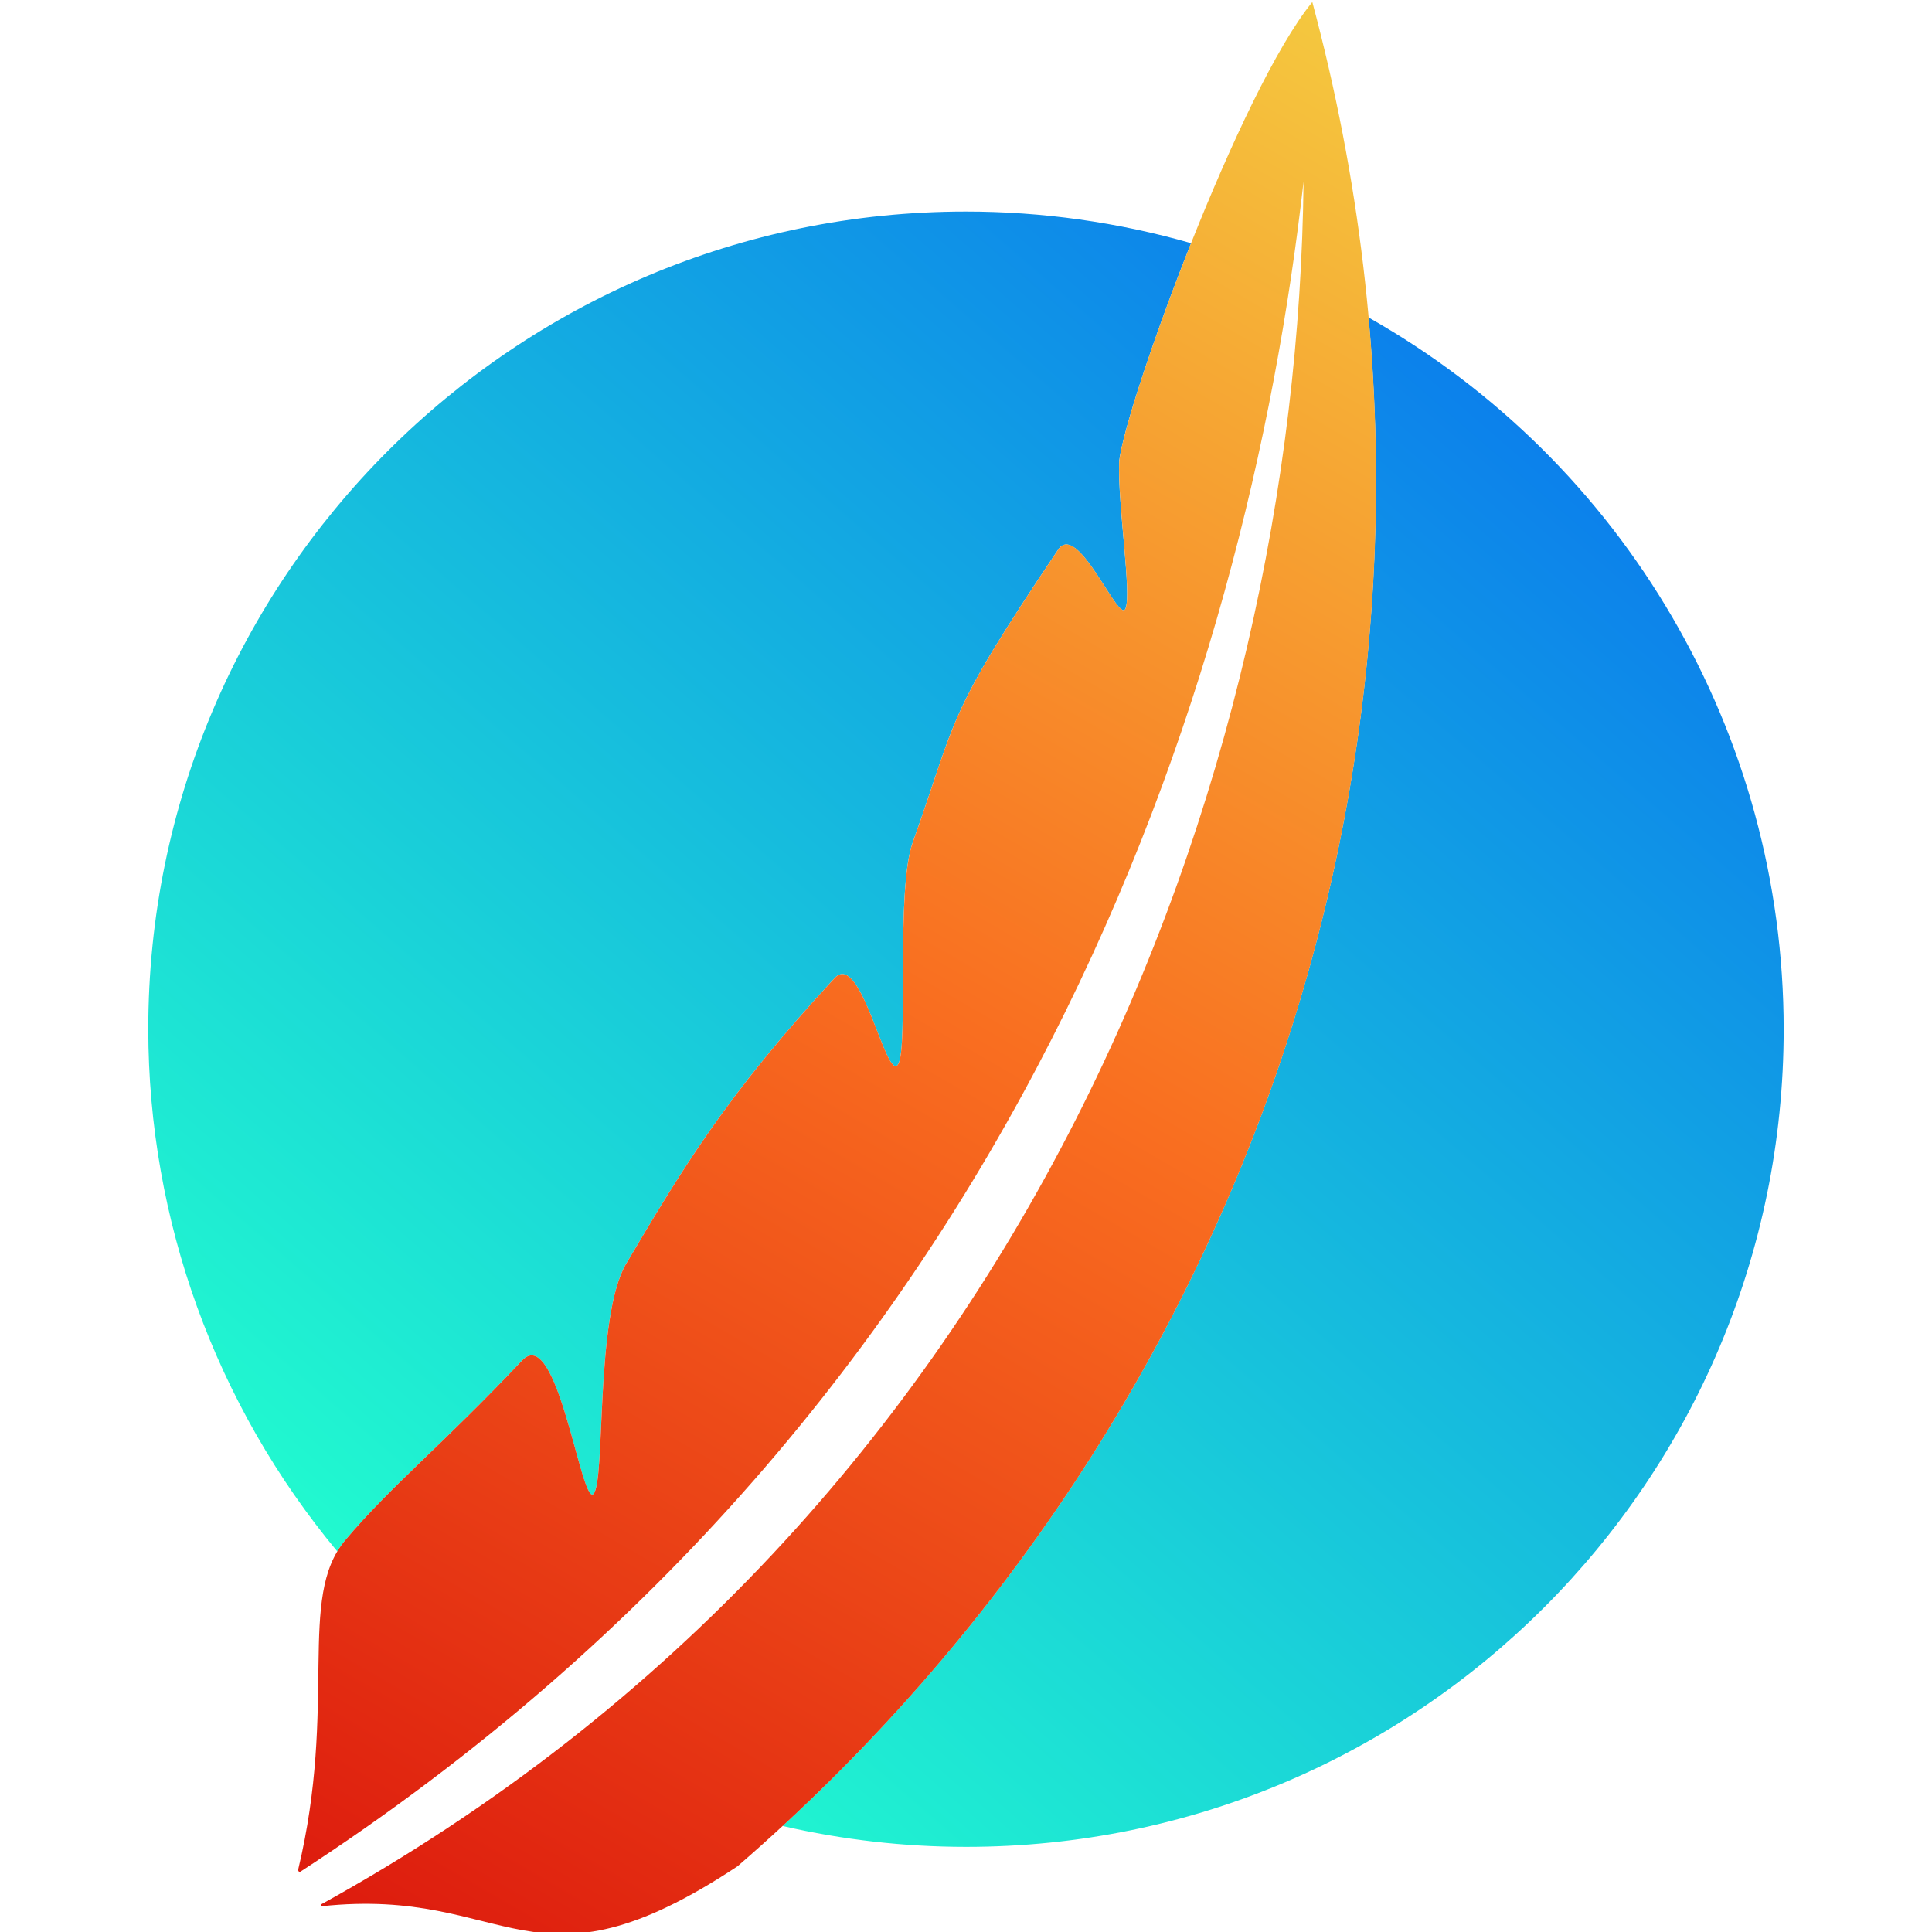
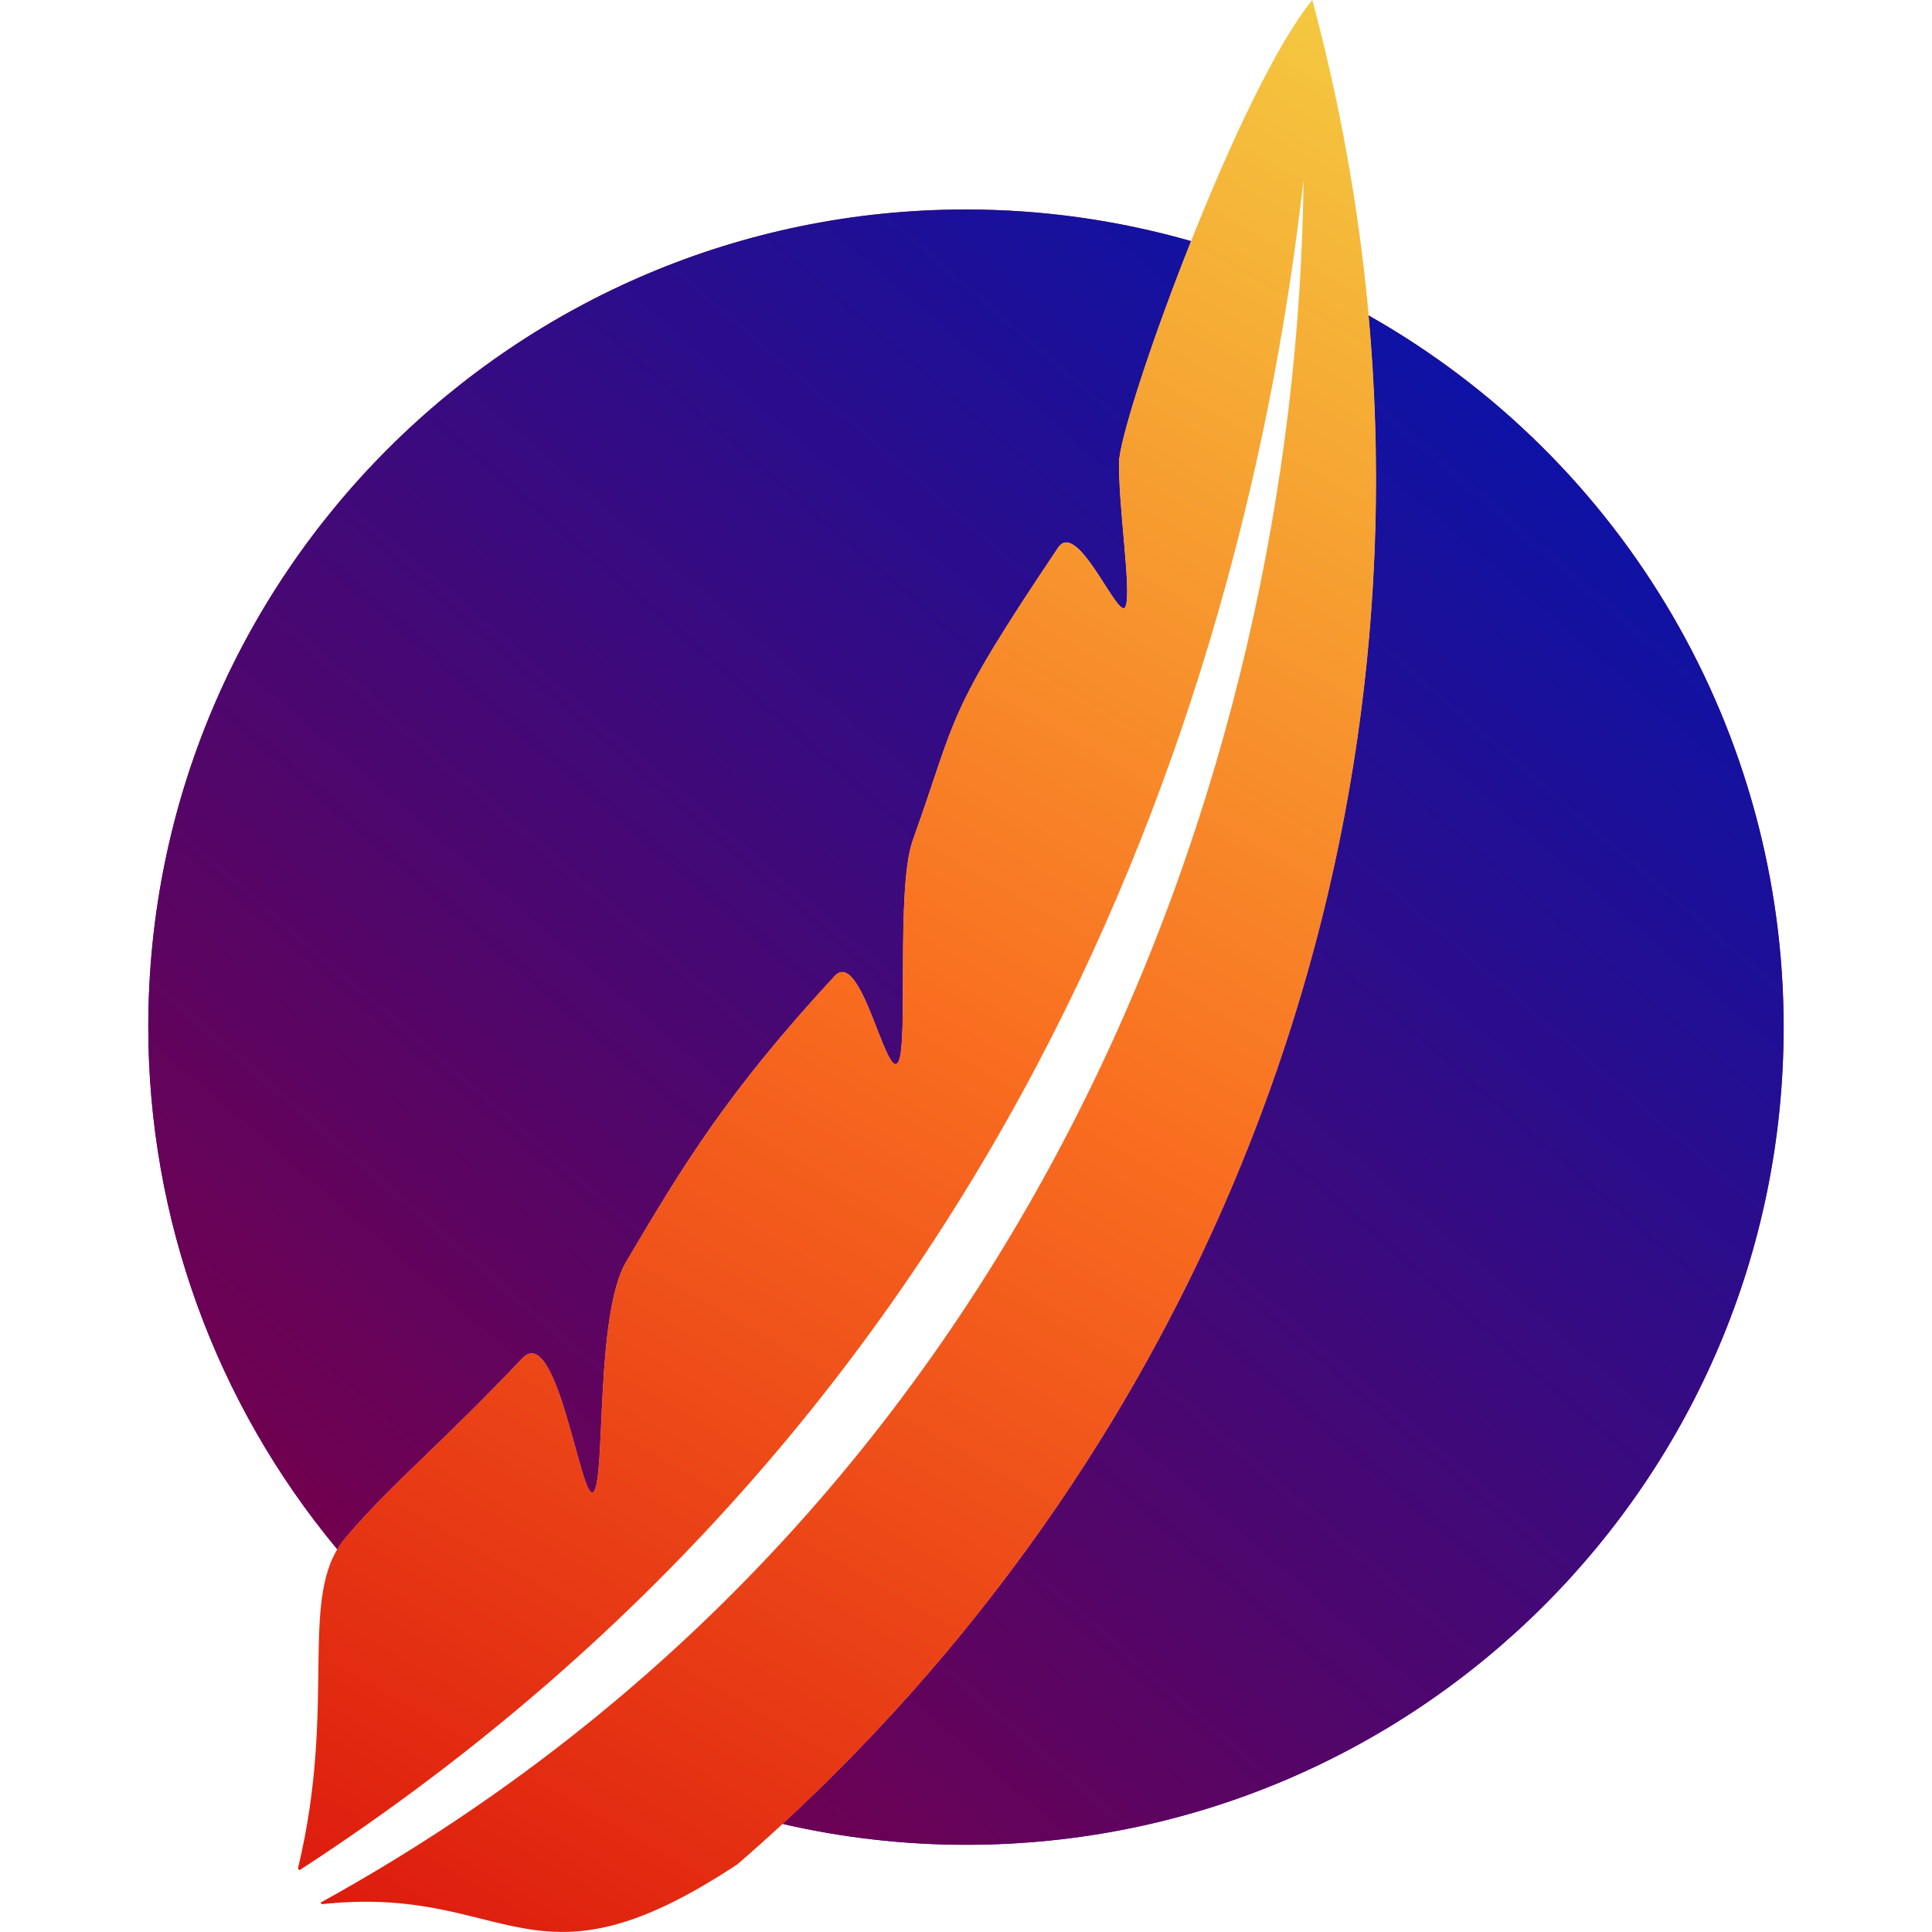
- <svg xmlns="http://www.w3.org/2000/svg" version="1.1" viewBox="0 0 1024 1024">
+ <svg xmlns="http://www.w3.org/2000/svg" xmlns:xlink="http://www.w3.org/1999/xlink" width="1024" height="1024" version="1.1" viewBox="0 0 270.93 270.93">
  <defs>
-     <linearGradient id="linearGradient3687" x1="54.478" x2="192.1" y1="247.56" y2="9.809" gradientTransform="matrix(.87923 0 0 .87923 -9.551 48.787)" gradientUnits="userSpaceOnUse">
-       <stop stop-color="#f4ce41" offset="0" />
-       <stop stop-color="#f96e20" offset=".5" />
-       <stop stop-color="#ea0011" offset="1" />
-     </linearGradient>
-     <linearGradient id="linearGradient2274" x1="68.454" x2="198.59" y1="246.73" y2="96.35" gradientUnits="userSpaceOnUse">
-       <stop stop-color="#0018bd" offset="0" />
-       <stop stop-color="#160649" offset="1" />
-     </linearGradient>
-     <linearGradient id="linearGradient6854" x1="54.478" x2="205.59" y1="247.56" y2="-44.183" gradientTransform="matrix(.87923 0 0 .87923 -9.551 48.787)" gradientUnits="userSpaceOnUse">
-       <stop stop-color="#f2f441" offset="0" />
-       <stop stop-color="#f36868" offset=".295" />
-       <stop stop-color="#a002c9" offset="1" />
+     <linearGradient id="linearGradient22708">
+       <stop stop-color="#21facf" offset="0" />
+       <stop stop-color="#0970ef" offset="1" />
    </linearGradient>
    <linearGradient id="linearGradient6949" x1="68.454" x2="198.59" y1="246.73" y2="96.35" gradientUnits="userSpaceOnUse">
      <stop stop-color="#72004e" offset="0" />
      <stop stop-color="#0015b1" offset="1" />
    </linearGradient>
-     <linearGradient id="linearGradient16160" x1="54.478" x2="205.59" y1="247.56" y2="-44.183" gradientTransform="matrix(.87923 0 0 .87923 -9.551 48.787)" gradientUnits="userSpaceOnUse">
-       <stop stop-color="#f2f441" offset="0" />
-       <stop stop-color="#e83131" offset=".303" />
-       <stop stop-color="#b20ed2" offset="1" />
-     </linearGradient>
-     <linearGradient id="linearGradient22710" x1="39.468" x2="154.99" y1="204.22" y2="124.47" gradientUnits="userSpaceOnUse">
-       <stop stop-color="#21f" stop-opacity=".667" offset="0" />
-       <stop stop-color="#21f" stop-opacity=".667" offset="1" />
-     </linearGradient>
    <linearGradient id="linearGradient22718" x1="56.735" x2="155.2" y1="246.96" y2="58.575" gradientUnits="userSpaceOnUse">
      <stop stop-color="#4f00da" offset="0" />
      <stop stop-color="#e5311b" offset="1" />
    </linearGradient>
-     <linearGradient id="linearGradient23463" x1="68.454" x2="198.59" y1="246.73" y2="96.35" gradientUnits="userSpaceOnUse">
-       <stop stop-color="#21facf" offset="0" />
-       <stop stop-color="#0970ef" offset="1" />
-     </linearGradient>
-     <linearGradient id="linearGradient23482" x1="54.478" x2="205.59" y1="247.56" y2="-44.183" gradientTransform="matrix(.87923 0 0 .87923 -9.551 48.787)" gradientUnits="userSpaceOnUse">
-       <stop stop-color="#110072" offset="0" />
-       <stop stop-color="#ff28a9" offset=".762" />
-     </linearGradient>
+     <linearGradient id="linearGradient23463" x1="68.454" x2="198.59" y1="246.73" y2="96.35" gradientUnits="userSpaceOnUse" xlink:href="#linearGradient22708" />
    <linearGradient id="linearGradient903" x1="54.478" x2="192.1" y1="247.56" y2="9.809" gradientTransform="matrix(.87923 0 0 .87923 -9.551 48.787)" gradientUnits="userSpaceOnUse">
      <stop stop-color="#dc180d" offset="0" />
      <stop stop-color="#f96e20" offset=".5" />
      <stop stop-color="#f4ce41" offset="1" />
    </linearGradient>
-     <linearGradient id="linearGradient918" x1="39.468" x2="154.99" y1="204.22" y2="124.47" gradientUnits="userSpaceOnUse">
-       <stop stop-color="#21f" stop-opacity=".667" offset="0" />
-       <stop stop-color="#21facf" offset="1" />
-     </linearGradient>
+     <linearGradient id="linearGradient918" x1="39.468" x2="154.99" y1="204.22" y2="124.47" gradientUnits="userSpaceOnUse" xlink:href="#linearGradient22708" />
  </defs>
-   <ellipse cx="91.964" cy="115.61" rx="135.74" ry="138.57" display="none" fill="#6b6b6b" stroke="#000" stroke-width=".3" />
-   <ellipse cx="85.766" cy="119.14" rx="131.86" ry="134.61" display="none" stroke="#000" stroke-width=".291" />
-   <g transform="matrix(4.946 0 0 4.946 -9.7974 -8.7051)">
-     <path transform="translate(-5.754 -56.594)" d="m111.25 81.024c-48.394-1.5e-5 -87.625 39.231-87.625 87.625 0.017 20.443 7.182 40.236 20.253 55.954 0.252-0.422 0.536-0.824 0.858-1.206 4.892-5.81 10.427-10.214 18.946-19.252 3.787-4.018 6.341 15.63 7.644 14.309 1.324-1.344 0.147-19.001 3.506-24.674 6.056-10.228 10.733-18.067 22.336-30.607 2.844-3.074 5.533 11.223 6.806 9.236 1.142-1.782-0.269-18.641 1.566-23.773 4.882-13.647 3.363-13.21 15.582-31.378 2.098-3.119 6.496 7.94 7.215 6.327 0.701-1.573-0.842-11.131-0.672-15.805 0.372-3.15 3.604-13.059 7.705-23.367-7.843-2.247-15.962-3.388-24.12-3.389zm43.142 11.356c5.566 61.595-18.426 120.7-62.796 161.65 6.446 1.486 13.04 2.237 19.655 2.239 48.394 1e-5 87.625-39.231 87.625-87.625-3.1e-4 -31.581-16.995-60.719-44.484-76.268z" display="none" fill="url(#linearGradient2274)" />
-     <path transform="translate(-5.7543 -56.594)" d="m111.25 81.024c-48.394-1.5e-5 -87.625 39.231-87.625 87.625 0.017 20.443 7.182 40.236 20.253 55.954 0.252-0.422 0.536-0.824 0.858-1.206 4.892-5.81 10.427-10.214 18.946-19.252 3.787-4.018 6.341 15.63 7.644 14.309 1.324-1.344 0.147-19.001 3.506-24.674 6.056-10.228 10.733-18.067 22.336-30.607 2.844-3.074 5.533 11.223 6.806 9.236 1.142-1.782-0.269-18.641 1.566-23.773 4.882-13.647 3.363-13.21 15.582-31.378 2.098-3.119 6.496 7.94 7.215 6.327 0.701-1.573-0.842-11.131-0.672-15.805 0.372-3.15 3.604-13.059 7.705-23.367-7.843-2.247-15.962-3.388-24.12-3.389zm43.142 11.356c5.566 61.595-18.426 120.7-62.796 161.65 6.446 1.486 13.04 2.237 19.655 2.239 48.394 1e-5 87.625-39.231 87.625-87.625-3.1e-4 -31.581-16.995-60.719-44.484-76.268z" display="none" fill="url(#linearGradient22718)" />
-     <path transform="translate(-5.754 -56.594)" d="m111.25 81.024c-48.394-1.5e-5 -87.625 39.231-87.625 87.625 0.017 20.443 7.182 40.236 20.253 55.954 0.252-0.422 0.536-0.824 0.858-1.206 4.892-5.81 10.427-10.214 18.946-19.252 3.787-4.018 6.341 15.63 7.644 14.309 1.324-1.344 0.147-19.001 3.506-24.674 6.056-10.228 10.733-18.067 22.336-30.607 2.844-3.074 5.533 11.223 6.806 9.236 1.142-1.782-0.269-18.641 1.566-23.773 4.882-13.647 3.363-13.21 15.582-31.378 2.098-3.119 6.496 7.94 7.215 6.327 0.701-1.573-0.842-11.131-0.672-15.805 0.372-3.15 3.604-13.059 7.705-23.367-7.843-2.247-15.962-3.388-24.12-3.389zm43.142 11.356c5.566 61.595-18.426 120.7-62.796 161.65 6.446 1.486 13.04 2.237 19.655 2.239 48.394 1e-5 87.625-39.231 87.625-87.625-3.1e-4 -31.581-16.995-60.719-44.484-76.268z" display="none" fill="url(#linearGradient6949)" />
-     <path transform="translate(-5.754 -56.594)" d="m111.25 81.024c-48.394-1.5e-5 -87.625 39.231-87.625 87.625 0.017 20.443 7.182 40.236 20.253 55.954 0.252-0.422 0.536-0.824 0.858-1.206 4.892-5.81 10.427-10.214 18.946-19.252 3.787-4.018 6.341 15.63 7.644 14.309 1.324-1.344 0.147-19.001 3.506-24.674 6.056-10.228 10.733-18.067 22.336-30.607 2.844-3.074 5.533 11.223 6.806 9.236 1.142-1.782-0.269-18.641 1.566-23.773 4.882-13.647 3.363-13.21 15.582-31.378 2.098-3.119 6.496 7.94 7.215 6.327 0.701-1.573-0.842-11.131-0.672-15.805 0.372-3.15 3.604-13.059 7.705-23.367-7.843-2.247-15.962-3.388-24.12-3.389zm43.142 11.356c5.566 61.595-18.426 120.7-62.796 161.65 6.446 1.486 13.04 2.237 19.655 2.239 48.394 1e-5 87.625-39.231 87.625-87.625-3.1e-4 -31.581-16.995-60.719-44.484-76.268z" fill="url(#linearGradient23463)" />
-     <path transform="translate(-5.754 -56.594)" d="m111.25 81.024c-48.394-1.5e-5 -87.625 39.231-87.625 87.625 0.017 20.443 7.182 40.236 20.253 55.954 0.252-0.422 0.536-0.824 0.858-1.206 4.892-5.81 10.427-10.214 18.946-19.252 3.787-4.018 6.341 15.63 7.644 14.309 1.324-1.344 0.147-19.001 3.506-24.674 6.056-10.228 10.733-18.067 22.336-30.607 2.844-3.074 5.533 11.223 6.806 9.236 1.142-1.782-0.269-18.641 1.566-23.773 4.882-13.647 3.363-13.21 15.582-31.378 2.098-3.119 6.496 7.94 7.215 6.327 0.701-1.573-0.842-11.131-0.672-15.805 0.372-3.15 3.604-13.059 7.705-23.367-7.843-2.247-15.962-3.388-24.12-3.389zm43.142 11.356c5.566 61.595-18.426 120.7-62.796 161.65 6.446 1.486 13.04 2.237 19.655 2.239 48.394 1e-5 87.625-39.231 87.625-87.625-3.1e-4 -31.581-16.995-60.719-44.484-76.268z" display="none" fill="#69e7ff" />
-     <path transform="translate(-5.5496 -57.412)" d="m148.16 59.393c-7.71 9.399-19.951 42.888-20.696 49.204-0.17 4.674 1.373 14.231 0.672 15.805-0.719 1.613-5.117-9.446-7.215-6.327-12.219 18.168-10.7 17.731-15.582 31.378-1.836 5.131-0.424 21.99-1.567 23.773-1.273 1.987-3.962-12.31-6.806-9.236-11.603 12.54-16.279 20.379-22.336 30.607-3.359 5.673-2.182 23.33-3.506 24.674-1.302 1.321-3.857-18.326-7.644-14.309-8.519 9.038-14.054 13.441-18.946 19.252-5.198 6.174-0.783 17.584-5.067 35.383l0.145 0.221c77.447-50.308 101.52-127.16 107.61-181.19-0.681 63.93-29.41 142.78-105.33 184.65l0.113 0.171c20.241-2.181 22.307 10.458 44.562-4.284 55.792-48.277 81.856-124.29 61.593-199.78z" display="none" fill="url(#linearGradient16160)" />
-     <path transform="translate(-5.5498 -57.412)" d="m148.16 59.393c-7.71 9.399-19.951 42.888-20.696 49.204-0.17 4.674 1.373 14.231 0.672 15.805-0.719 1.613-5.117-9.446-7.215-6.327-12.219 18.168-10.7 17.731-15.582 31.378-1.836 5.131-0.424 21.99-1.567 23.773-1.273 1.987-3.962-12.31-6.806-9.236-11.603 12.54-16.279 20.379-22.336 30.607-3.359 5.673-2.182 23.33-3.506 24.674-1.302 1.321-3.857-18.326-7.644-14.309-8.519 9.038-14.054 13.441-18.946 19.252-5.198 6.174-0.783 17.584-5.067 35.383l0.145 0.221c77.447-50.308 101.52-127.16 107.61-181.19-0.681 63.93-29.41 142.78-105.33 184.65l0.113 0.171c20.241-2.181 22.307 10.458 44.562-4.284 55.792-48.277 81.856-124.29 61.593-199.78z" display="none" fill="url(#linearGradient22710)" />
-     <path transform="translate(-5.5496 -57.412)" d="m148.16 59.393c-7.71 9.399-19.951 42.888-20.696 49.204-0.17 4.674 1.373 14.231 0.672 15.805-0.719 1.613-5.117-9.446-7.215-6.327-12.219 18.168-10.7 17.731-15.582 31.378-1.836 5.131-0.424 21.99-1.567 23.773-1.273 1.987-3.962-12.31-6.806-9.236-11.603 12.54-16.279 20.379-22.336 30.607-3.359 5.673-2.182 23.33-3.506 24.674-1.302 1.321-3.857-18.326-7.644-14.309-8.519 9.038-14.054 13.441-18.946 19.252-5.198 6.174-0.783 17.584-5.067 35.383l0.145 0.221c77.447-50.308 101.52-127.16 107.61-181.19-0.681 63.93-29.41 142.78-105.33 184.65l0.113 0.171c20.241-2.181 22.307 10.458 44.562-4.284 55.792-48.277 81.856-124.29 61.593-199.78z" display="none" fill="url(#linearGradient3687)" />
-     <path transform="translate(-5.5496 -57.412)" d="m148.16 59.393c-7.71 9.399-19.951 42.888-20.696 49.204-0.17 4.674 1.373 14.231 0.672 15.805-0.719 1.613-5.117-9.446-7.215-6.327-12.219 18.168-10.7 17.731-15.582 31.378-1.836 5.131-0.424 21.99-1.567 23.773-1.273 1.987-3.962-12.31-6.806-9.236-11.603 12.54-16.279 20.379-22.336 30.607-3.359 5.673-2.182 23.33-3.506 24.674-1.302 1.321-3.857-18.326-7.644-14.309-8.519 9.038-14.054 13.441-18.946 19.252-5.198 6.174-0.783 17.584-5.067 35.383l0.145 0.221c77.447-50.308 101.52-127.16 107.61-181.19-0.681 63.93-29.41 142.78-105.33 184.65l0.113 0.171c20.241-2.181 22.307 10.458 44.562-4.284 55.792-48.277 81.856-124.29 61.593-199.78z" display="none" fill="url(#linearGradient6854)" />
-     <path transform="translate(-5.5496 -57.412)" d="m148.16 59.393c-7.71 9.399-19.951 42.888-20.696 49.204-0.17 4.674 1.373 14.231 0.672 15.805-0.719 1.613-5.117-9.446-7.215-6.327-12.219 18.168-10.7 17.731-15.582 31.378-1.836 5.131-0.424 21.99-1.567 23.773-1.273 1.987-3.962-12.31-6.806-9.236-11.603 12.54-16.279 20.379-22.336 30.607-3.359 5.673-2.182 23.33-3.506 24.674-1.302 1.321-3.857-18.326-7.644-14.309-8.519 9.038-14.054 13.441-18.946 19.252-5.198 6.174-0.783 17.584-5.067 35.383l0.145 0.221c77.447-50.308 101.52-127.16 107.61-181.19-0.681 63.93-29.41 142.78-105.33 184.65l0.113 0.171c20.241-2.181 22.307 10.458 44.562-4.284 55.792-48.277 81.856-124.29 61.593-199.78z" display="none" fill="url(#linearGradient23482)" />
+   <g transform="matrix(1.3086 0 0 1.3086 -2.5924 -2.5925)">
+     <path transform="translate(-5.7543 -56.594)" d="m111.25 81.024c-48.394-1.5e-5 -87.625 39.231-87.625 87.625 0.017 20.443 7.182 40.236 20.253 55.954 0.252-0.422 0.536-0.824 0.858-1.206 4.892-5.81 10.427-10.214 18.946-19.252 3.787-4.018 6.341 15.63 7.644 14.309 1.324-1.344 0.147-19.001 3.506-24.674 6.056-10.228 10.733-18.067 22.336-30.607 2.844-3.074 5.533 11.223 6.806 9.236 1.142-1.782-0.269-18.641 1.566-23.773 4.882-13.647 3.363-13.21 15.582-31.378 2.098-3.119 6.496 7.94 7.215 6.327 0.701-1.573-0.842-11.131-0.672-15.805 0.372-3.15 3.604-13.059 7.705-23.367-7.843-2.247-15.962-3.388-24.12-3.389zm43.142 11.356c5.566 61.595-18.426 120.7-62.796 161.65 6.446 1.486 13.04 2.237 19.655 2.239 48.394 1e-5 87.625-39.231 87.625-87.625-3.1e-4 -31.581-16.995-60.719-44.484-76.268z" fill="url(#linearGradient22718)" />
+     <path transform="translate(-5.754 -56.594)" d="m111.25 81.024c-48.394-1.5e-5 -87.625 39.231-87.625 87.625 0.017 20.443 7.182 40.236 20.253 55.954 0.252-0.422 0.536-0.824 0.858-1.206 4.892-5.81 10.427-10.214 18.946-19.252 3.787-4.018 6.341 15.63 7.644 14.309 1.324-1.344 0.147-19.001 3.506-24.674 6.056-10.228 10.733-18.067 22.336-30.607 2.844-3.074 5.533 11.223 6.806 9.236 1.142-1.782-0.269-18.641 1.566-23.773 4.882-13.647 3.363-13.21 15.582-31.378 2.098-3.119 6.496 7.94 7.215 6.327 0.701-1.573-0.842-11.131-0.672-15.805 0.372-3.15 3.604-13.059 7.705-23.367-7.843-2.247-15.962-3.388-24.12-3.389zm43.142 11.356c5.566 61.595-18.426 120.7-62.796 161.65 6.446 1.486 13.04 2.237 19.655 2.239 48.394 1e-5 87.625-39.231 87.625-87.625-3.1e-4 -31.581-16.995-60.719-44.484-76.268z" display="none" fill="url(#linearGradient23463)" />
+     <path transform="translate(-5.754 -56.594)" d="m111.25 81.024c-48.394-1.5e-5 -87.625 39.231-87.625 87.625 0.017 20.443 7.182 40.236 20.253 55.954 0.252-0.422 0.536-0.824 0.858-1.206 4.892-5.81 10.427-10.214 18.946-19.252 3.787-4.018 6.341 15.63 7.644 14.309 1.324-1.344 0.147-19.001 3.506-24.674 6.056-10.228 10.733-18.067 22.336-30.607 2.844-3.074 5.533 11.223 6.806 9.236 1.142-1.782-0.269-18.641 1.566-23.773 4.882-13.647 3.363-13.21 15.582-31.378 2.098-3.119 6.496 7.94 7.215 6.327 0.701-1.573-0.842-11.131-0.672-15.805 0.372-3.15 3.604-13.059 7.705-23.367-7.843-2.247-15.962-3.388-24.12-3.389zm43.142 11.356c5.566 61.595-18.426 120.7-62.796 161.65 6.446 1.486 13.04 2.237 19.655 2.239 48.394 1e-5 87.625-39.231 87.625-87.625-3.1e-4 -31.581-16.995-60.719-44.484-76.268z" fill="url(#linearGradient6949)" />
    <path transform="translate(-5.5496 -57.412)" d="m148.16 59.393c-7.71 9.399-19.951 42.888-20.696 49.204-0.17 4.674 1.373 14.231 0.672 15.805-0.719 1.613-5.117-9.446-7.215-6.327-12.219 18.168-10.7 17.731-15.582 31.378-1.836 5.131-0.424 21.99-1.567 23.773-1.273 1.987-3.962-12.31-6.806-9.236-11.603 12.54-16.279 20.379-22.336 30.607-3.359 5.673-2.182 23.33-3.506 24.674-1.302 1.321-3.857-18.326-7.644-14.309-8.519 9.038-14.054 13.441-18.946 19.252-5.198 6.174-0.783 17.584-5.067 35.383l0.145 0.221c77.447-50.308 101.52-127.16 107.61-181.19-0.681 63.93-29.41 142.78-105.33 184.65l0.113 0.171c20.241-2.181 22.307 10.458 44.562-4.284 55.792-48.277 81.856-124.29 61.593-199.78z" fill="url(#linearGradient903)" />
    <path transform="translate(-5.5498 -57.412)" d="m148.16 59.393c-7.71 9.399-19.951 42.888-20.696 49.204-0.17 4.674 1.373 14.231 0.672 15.805-0.719 1.613-5.117-9.446-7.215-6.327-12.219 18.168-10.7 17.731-15.582 31.378-1.836 5.131-0.424 21.99-1.567 23.773-1.273 1.987-3.962-12.31-6.806-9.236-11.603 12.54-16.279 20.379-22.336 30.607-3.359 5.673-2.182 23.33-3.506 24.674-1.302 1.321-3.857-18.326-7.644-14.309-8.519 9.038-14.054 13.441-18.946 19.252-5.198 6.174-0.783 17.584-5.067 35.383l0.145 0.221c77.447-50.308 101.52-127.16 107.61-181.19-0.681 63.93-29.41 142.78-105.33 184.65l0.113 0.171c20.241-2.181 22.307 10.458 44.562-4.284 55.792-48.277 81.856-124.29 61.593-199.78z" display="none" fill="url(#linearGradient918)" />
  </g>
</svg>
